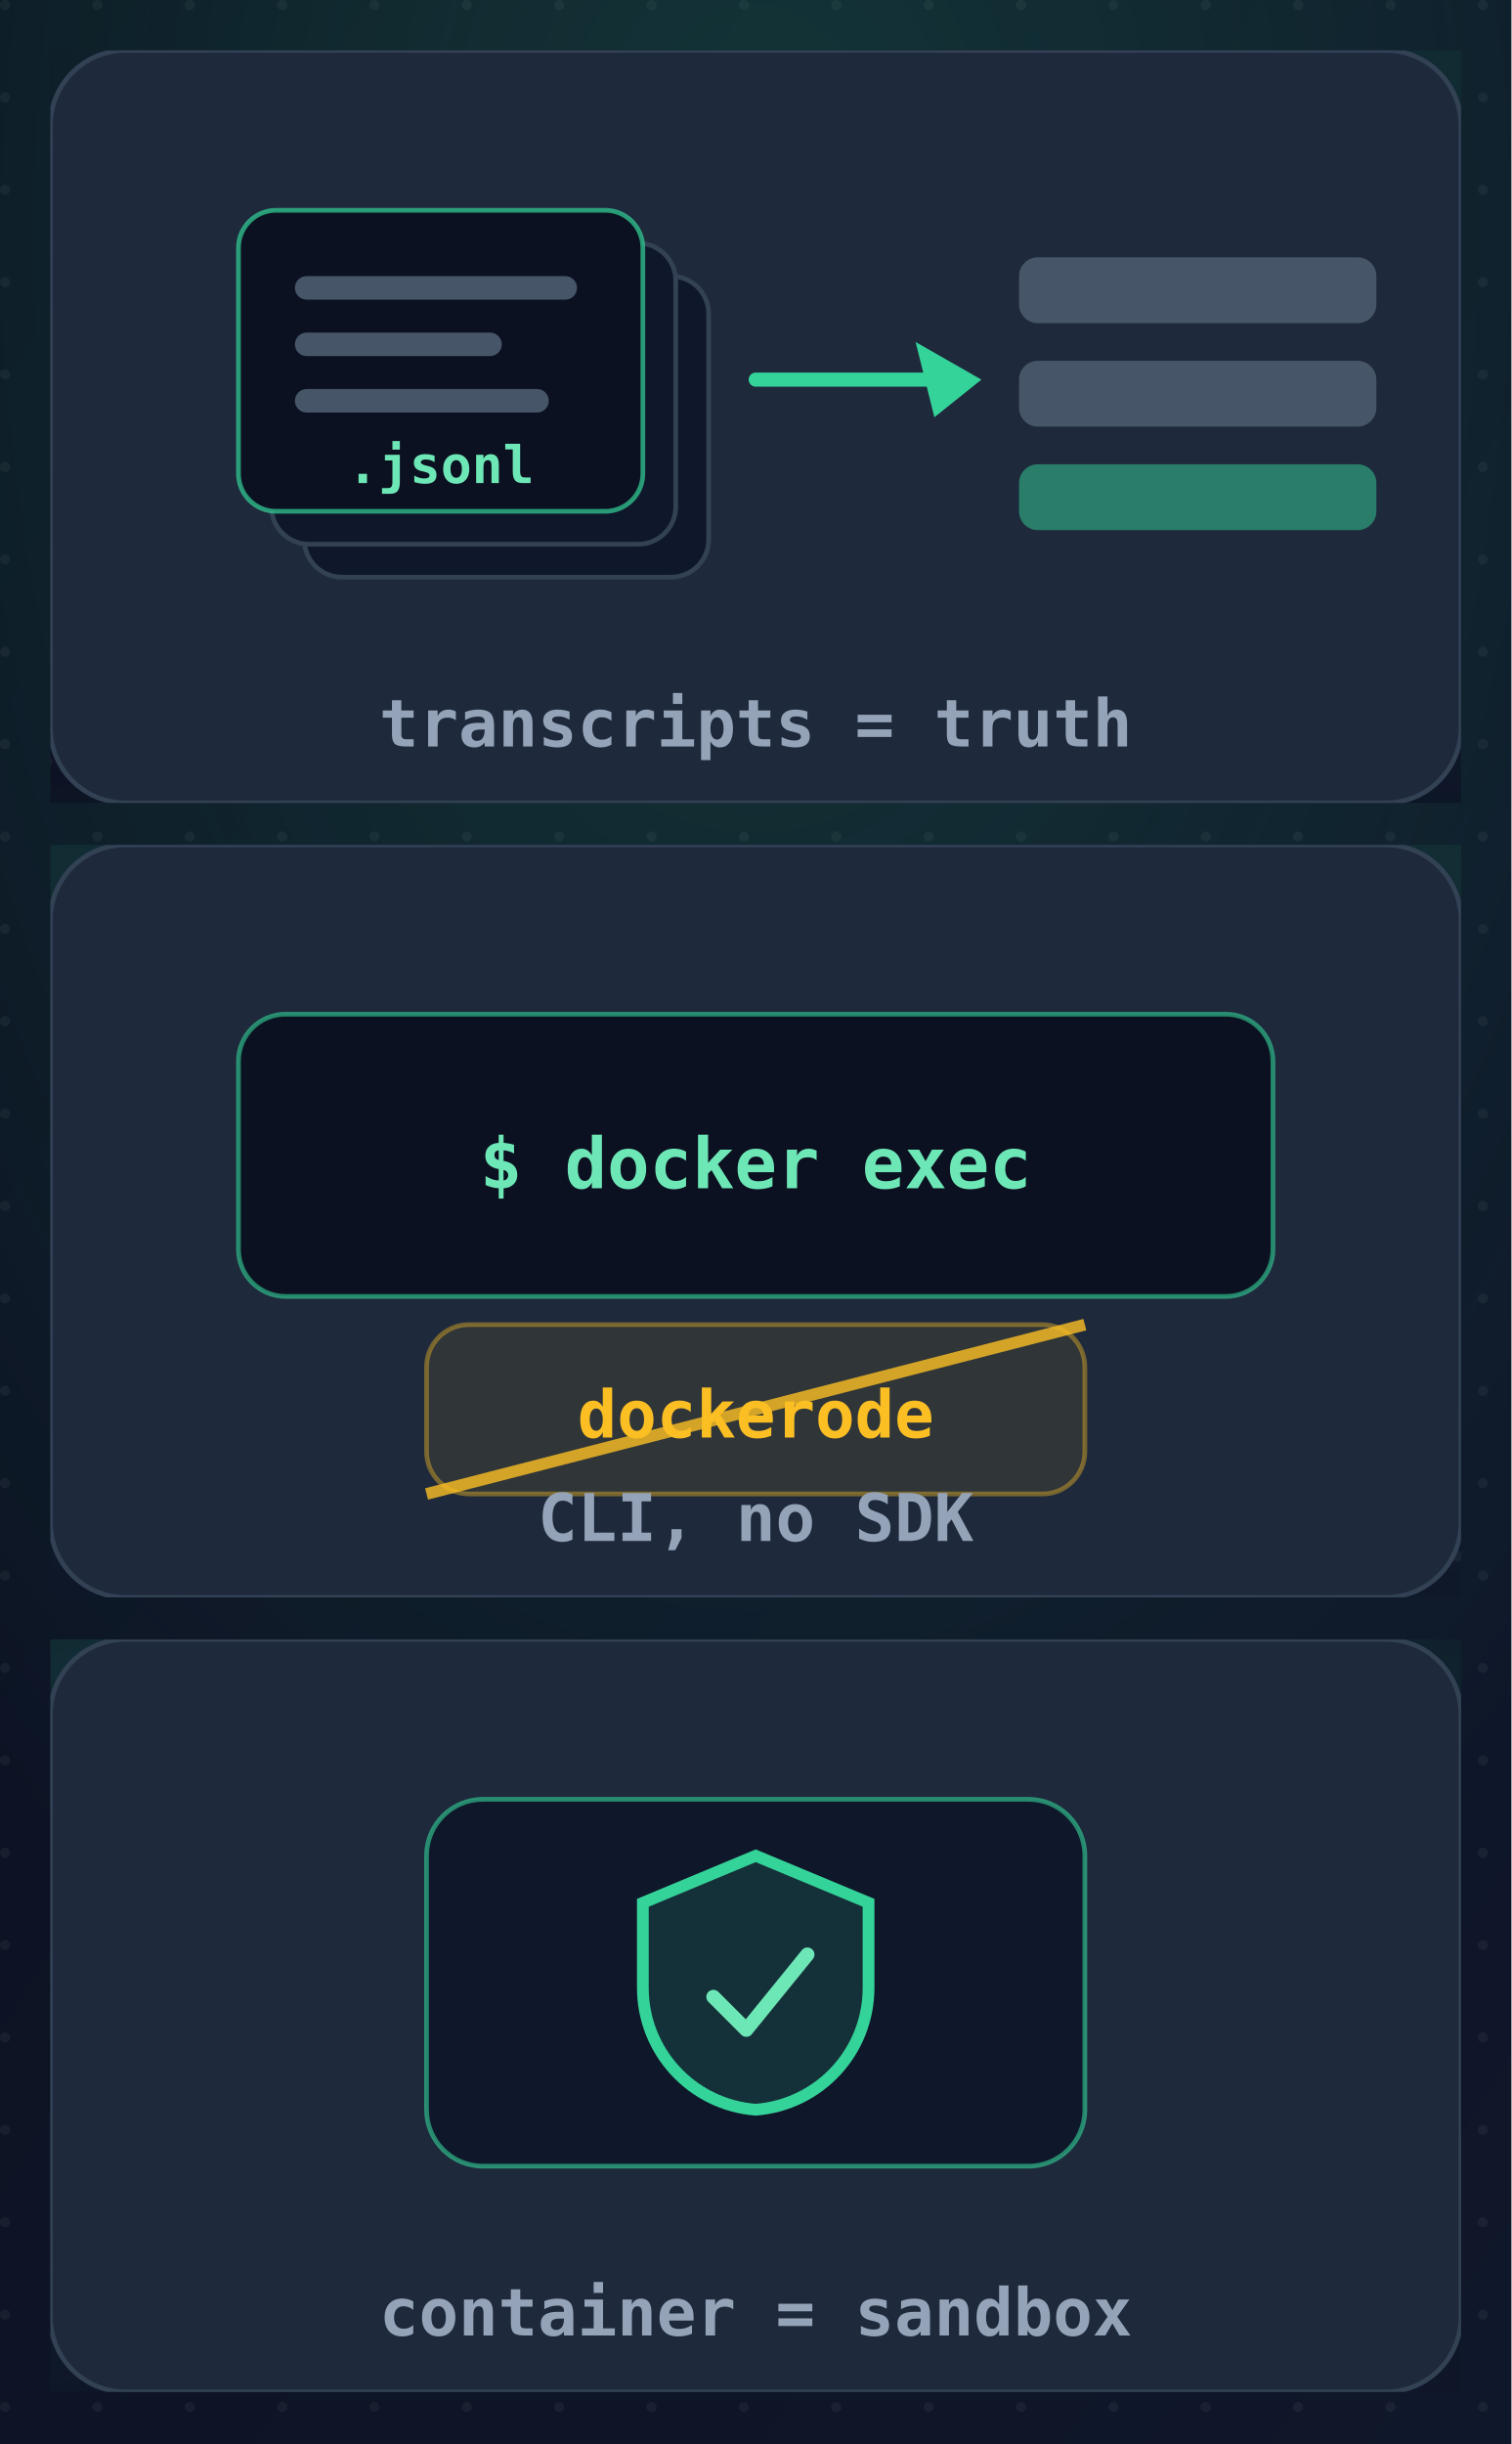
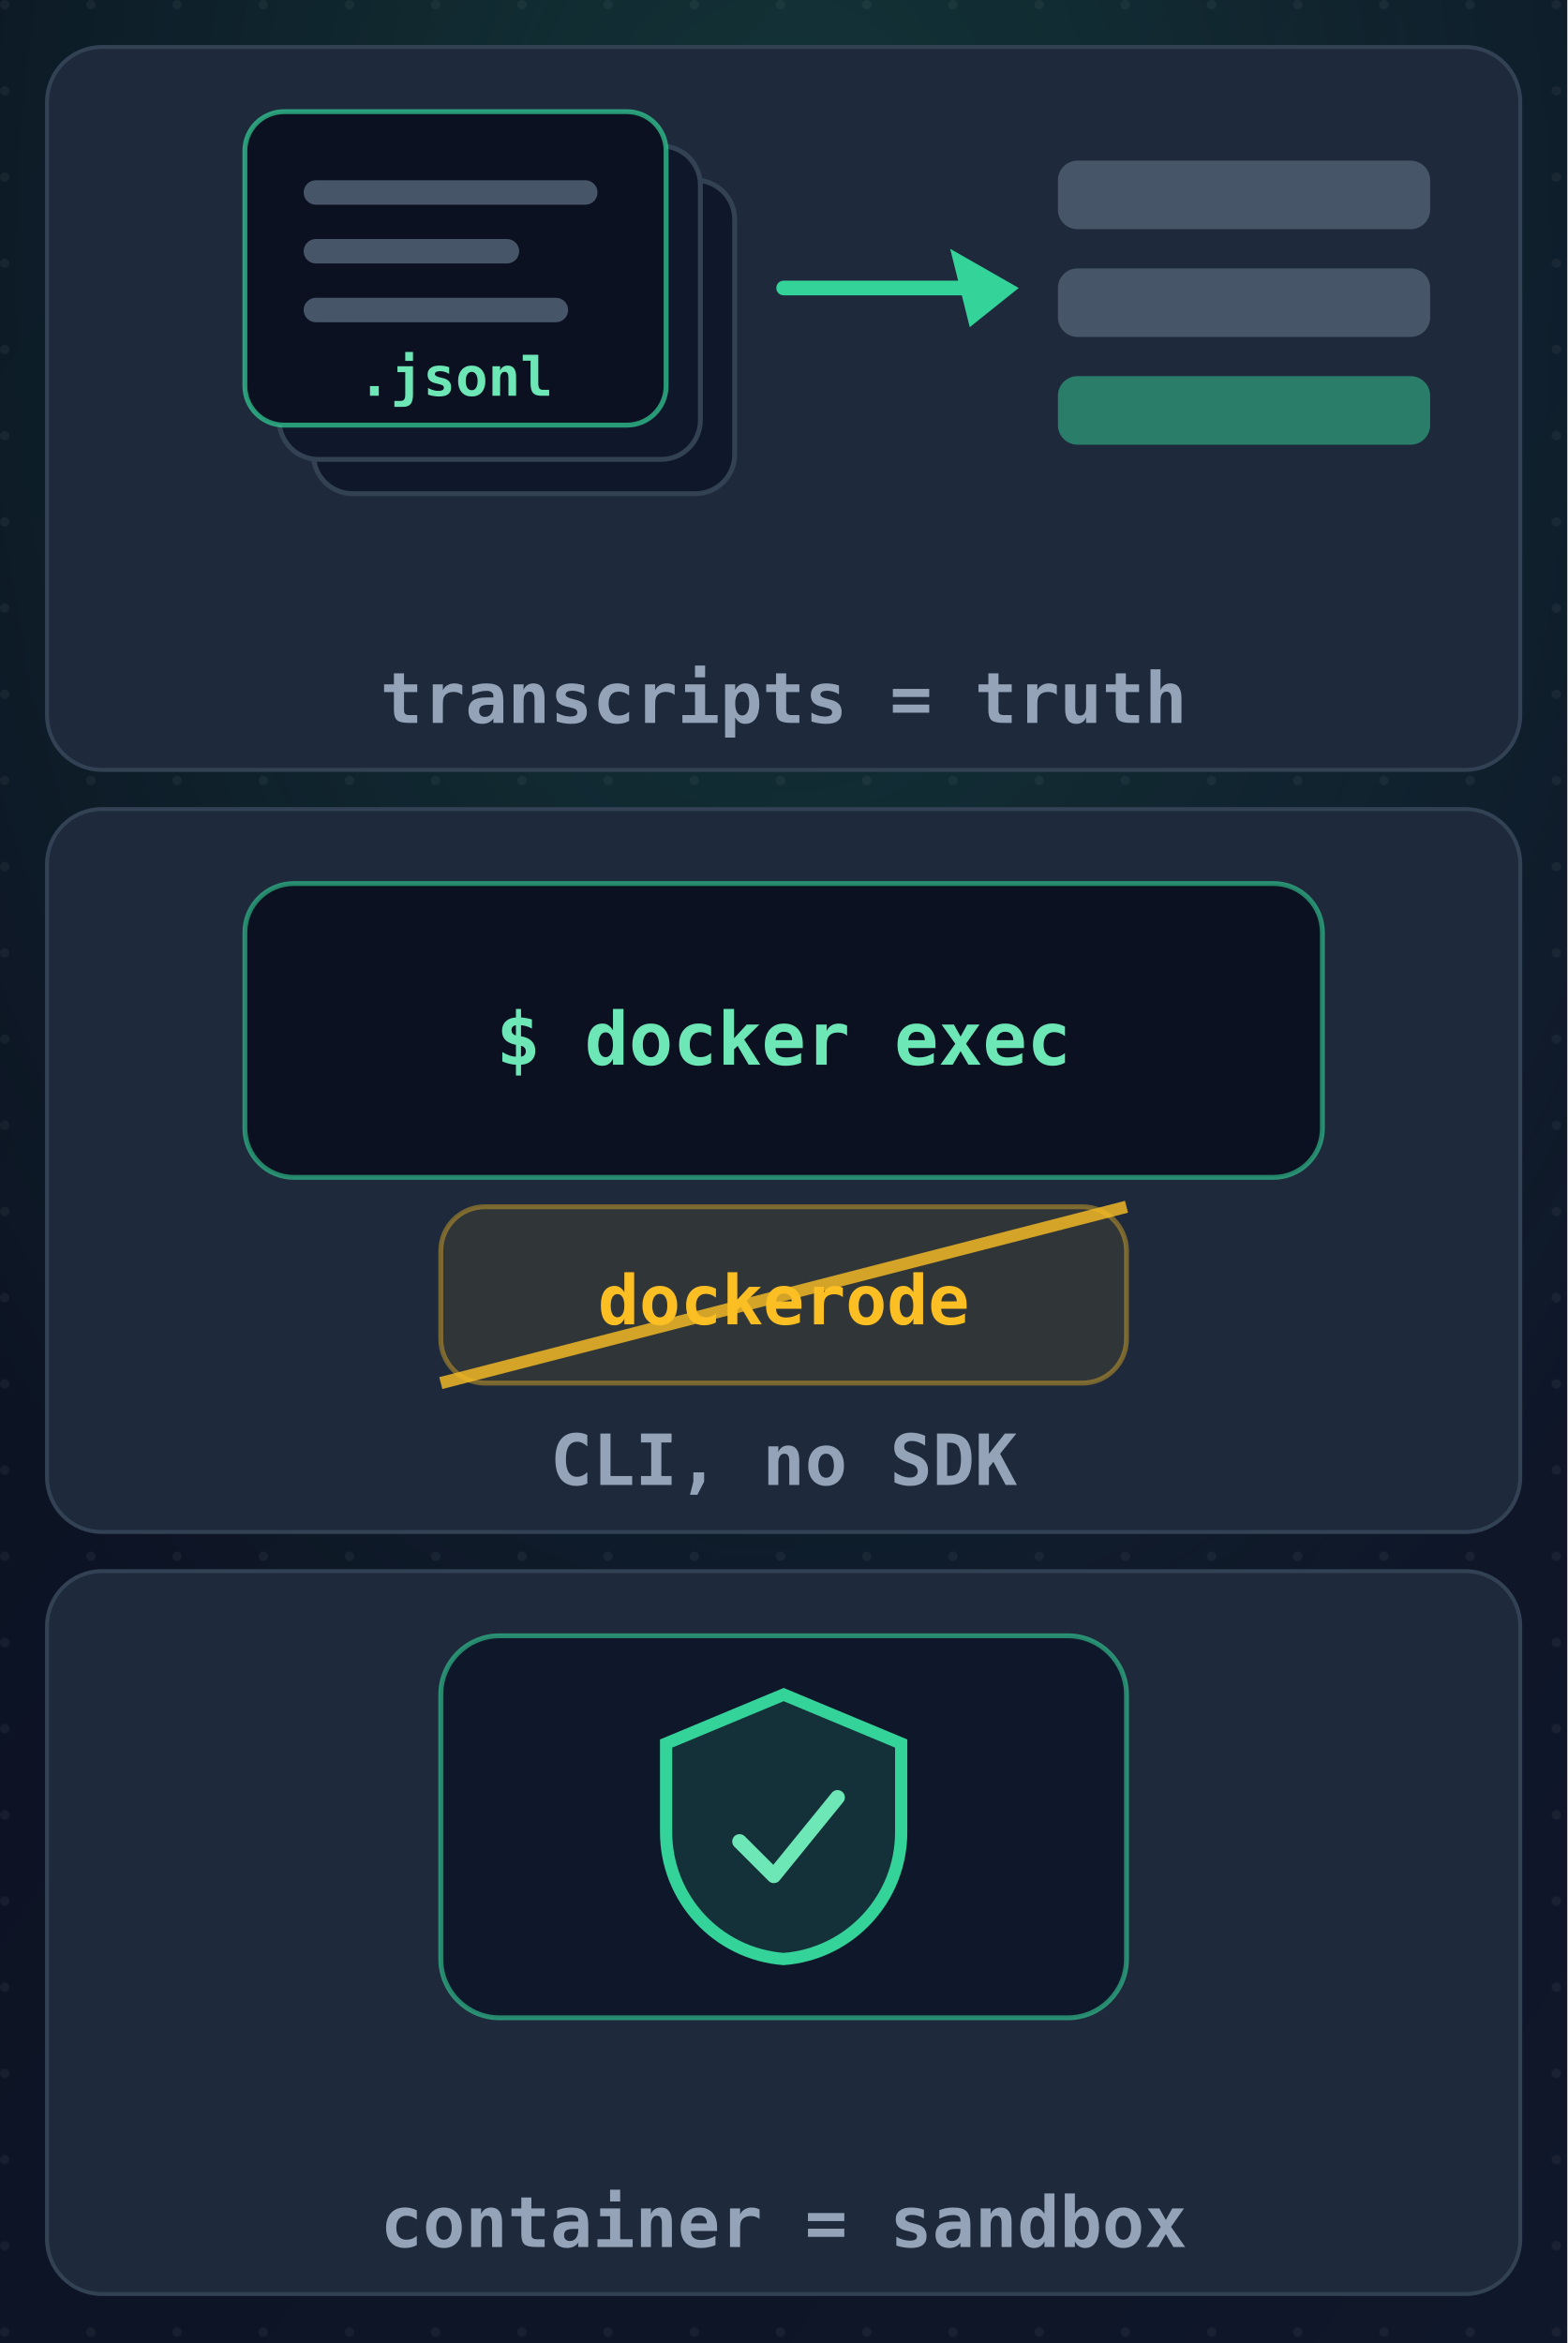
- <svg xmlns="http://www.w3.org/2000/svg" viewBox="0 0 360 582" role="img" aria-label="Three design decisions: Claude's own transcripts as the source of truth, the docker CLI instead of an SDK, and the container as the security boundary">
+ <svg xmlns="http://www.w3.org/2000/svg" viewBox="0 0 400 598" role="img" aria-label="Three design decisions: Claude's own transcripts as the source of truth, the docker CLI instead of an SDK, and the container as the security boundary">
  <defs>
-     <linearGradient id="m-bg" x1="0" y1="0" x2="1" y2="1">
+     <linearGradient id="bg" x1="0" y1="0" x2="1" y2="1">
      <stop offset="0" stop-color="#0b1120" />
      <stop offset="1" stop-color="#0f172a" />
    </linearGradient>
-     <radialGradient id="m-glow" cx="0.5" cy="0.1" r="0.8">
+     <radialGradient id="glow" cx="0.5" cy="0.12" r="0.7">
      <stop offset="0" stop-color="#34d399" stop-opacity="0.18" />
      <stop offset="1" stop-color="#34d399" stop-opacity="0" />
    </radialGradient>
-     <pattern id="m-dots" width="22" height="22" patternUnits="userSpaceOnUse">
+     <pattern id="dots" width="22" height="22" patternUnits="userSpaceOnUse">
      <circle cx="1.2" cy="1.2" r="1.2" fill="#f8fafc" fill-opacity="0.05" />
    </pattern>
  </defs>
-   <rect width="360" height="582" fill="url(#m-bg)" />
-   <rect width="360" height="582" fill="url(#m-dots)" />
-   <rect width="360" height="582" fill="url(#m-glow)" />
-   <svg x="12.0" y="12.0" width="336.0" height="179.2" viewBox="90 70 300 160">
-     <defs>
-       <linearGradient id="bg" x1="0" y1="0" x2="1" y2="1">
-         <stop offset="0" stop-color="#0b1120" />
-         <stop offset="1" stop-color="#0f172a" />
-       </linearGradient>
-       <radialGradient id="glow" cx="0.5" cy="0.12" r="0.7">
-         <stop offset="0" stop-color="#34d399" stop-opacity="0.18" />
-         <stop offset="1" stop-color="#34d399" stop-opacity="0" />
-       </radialGradient>
-       <pattern id="dots" width="22" height="22" patternUnits="userSpaceOnUse">
-         <circle cx="1.2" cy="1.2" r="1.2" fill="#f8fafc" fill-opacity="0.05" />
-       </pattern>
-     </defs>
-     <rect width="1200" height="300" fill="url(#bg)" />
-     <rect width="1200" height="300" fill="url(#dots)" />
-     <rect width="1200" height="300" fill="url(#glow)" />
+   <rect width="400" height="598" fill="url(#bg)" />
+   <rect width="400" height="598" fill="url(#dots)" />
+   <rect width="400" height="598" fill="url(#glow)" />
+   <clipPath id="c0">
+     <rect x="12" y="12" width="376" height="148.5" />
+   </clipPath>
+   <rect x="12" y="12" width="376" height="184.5" rx="14" fill="#1e293b" stroke="#334155" />
+   <g clip-path="url(#c0)">
    <g font-family="ui-monospace, SFMono-Regular, Menlo, monospace" font-size="14" font-weight="600" fill="#94a3b8" text-anchor="middle">
-       <g transform="translate(90 70)">
-         <rect width="300" height="160" rx="16" fill="#1e293b" stroke="#334155" />
+       <g transform="translate(12.5 16) scale(1.25) translate(0 -24)">
        <g transform="translate(40 34)">
          <rect x="14" y="14" width="86" height="64" rx="8" fill="#0f172a" stroke="#334155" />
          <rect x="7" y="7" width="86" height="64" rx="8" fill="#0f172a" stroke="#334155" />
          <rect width="86" height="64" rx="8" fill="#0b1120" stroke="#34d399" stroke-opacity="0.7" />
          <rect x="12" y="14" width="60" height="5" rx="2.5" fill="#475569" />
          <rect x="12" y="26" width="44" height="5" rx="2.5" fill="#475569" />
          <rect x="12" y="38" width="54" height="5" rx="2.5" fill="#475569" />
          <text x="43" y="58" text-anchor="middle" font-size="11" fill="#6ee7b7">.jsonl</text>
        </g>
        <path d="M150 70 h44" stroke="#34d399" stroke-width="3" fill="none" stroke-linecap="round" />
        <path d="M198 70 l-14 -8 l4 16 z" fill="#34d399" />
        <g transform="translate(206 44)">
          <rect width="76" height="14" rx="4" fill="#475569" />
          <rect y="22" width="76" height="14" rx="4" fill="#475569" />
          <rect y="44" width="76" height="14" rx="4" fill="#34d399" fill-opacity="0.5" />
        </g>
-         <text x="150" y="148">transcripts = truth</text>
      </g>
-       <g transform="translate(450 70)">
-         <rect width="300" height="160" rx="16" fill="#1e293b" stroke="#334155" />
+     </g>
+   </g>
+   <text x="200.0" y="184.5" font-family="ui-monospace, SFMono-Regular, Menlo, monospace" font-size="18" font-weight="600" fill="#94a3b8" text-anchor="middle">transcripts = truth</text>
+   <clipPath id="c1">
+     <rect x="12" y="206.5" width="376" height="148.5" />
+   </clipPath>
+   <rect x="12" y="206.5" width="376" height="184.5" rx="14" fill="#1e293b" stroke="#334155" />
+   <g clip-path="url(#c1)">
+     <g font-family="ui-monospace, SFMono-Regular, Menlo, monospace" font-size="14" font-weight="600" fill="#94a3b8" text-anchor="middle">
+       <g transform="translate(12.5 210.5) scale(1.25) translate(0 -24)">
        <g transform="translate(150 76)">
          <rect x="-110" y="-40" width="220" height="60" rx="10" fill="#0b1120" stroke="#34d399" stroke-opacity="0.6" />
          <text x="0" y="-3" text-anchor="middle" font-size="15" fill="#6ee7b7">$ docker exec</text>
          <g transform="translate(0 44)">
            <rect x="-70" y="-18" width="140" height="36" rx="9" fill="#fbbf24" fill-opacity="0.08" stroke="#fbbf24" stroke-opacity="0.4" />
            <text x="0" y="6" text-anchor="middle" font-size="14" fill="#fbbf24">dockerode</text>
            <line x1="-70" y1="18" x2="70" y2="-18" stroke="#fbbf24" stroke-width="2.5" stroke-opacity="0.8" />
          </g>
        </g>
-         <text x="150" y="148">CLI, no SDK</text>
      </g>
-       <g transform="translate(810 70)">
-         <rect width="300" height="160" rx="16" fill="#1e293b" stroke="#334155" />
+     </g>
+   </g>
+   <text x="200.0" y="379.0" font-family="ui-monospace, SFMono-Regular, Menlo, monospace" font-size="18" font-weight="600" fill="#94a3b8" text-anchor="middle">CLI, no SDK</text>
+   <clipPath id="c2">
+     <rect x="12" y="401.0" width="376" height="148.5" />
+   </clipPath>
+   <rect x="12" y="401.0" width="376" height="184.5" rx="14" fill="#1e293b" stroke="#334155" />
+   <g clip-path="url(#c2)">
+     <g font-family="ui-monospace, SFMono-Regular, Menlo, monospace" font-size="14" font-weight="600" fill="#94a3b8" text-anchor="middle">
+       <g transform="translate(12.5 405.0) scale(1.25) translate(0 -24)">
        <rect x="80" y="34" width="140" height="78" rx="12" fill="#0f172a" stroke="#34d399" stroke-opacity="0.6" />
        <g transform="translate(150 56)">
          <path d="M0 -10 l24 10 v18 a26 26 0 0 1 -24 26 a26 26 0 0 1 -24 -26 v-18 z" fill="#34d399" fill-opacity="0.14" stroke="#34d399" stroke-width="2.5" />
          <path d="M-9 20 l7 7 l13 -16" fill="none" stroke="#6ee7b7" stroke-width="3" stroke-linecap="round" stroke-linejoin="round" />
        </g>
-         <text x="150" y="148">container = sandbox</text>
      </g>
    </g>
-   </svg>
-   <svg x="12.0" y="201.2" width="336.0" height="179.2" viewBox="450 70 300 160">
-     <defs>
-       <linearGradient id="bg" x1="0" y1="0" x2="1" y2="1">
-         <stop offset="0" stop-color="#0b1120" />
-         <stop offset="1" stop-color="#0f172a" />
-       </linearGradient>
-       <radialGradient id="glow" cx="0.5" cy="0.12" r="0.7">
-         <stop offset="0" stop-color="#34d399" stop-opacity="0.18" />
-         <stop offset="1" stop-color="#34d399" stop-opacity="0" />
-       </radialGradient>
-       <pattern id="dots" width="22" height="22" patternUnits="userSpaceOnUse">
-         <circle cx="1.2" cy="1.2" r="1.2" fill="#f8fafc" fill-opacity="0.05" />
-       </pattern>
-     </defs>
-     <rect width="1200" height="300" fill="url(#bg)" />
-     <rect width="1200" height="300" fill="url(#dots)" />
-     <rect width="1200" height="300" fill="url(#glow)" />
-     <g font-family="ui-monospace, SFMono-Regular, Menlo, monospace" font-size="14" font-weight="600" fill="#94a3b8" text-anchor="middle">
-       <g transform="translate(90 70)">
-         <rect width="300" height="160" rx="16" fill="#1e293b" stroke="#334155" />
-         <g transform="translate(40 34)">
-           <rect x="14" y="14" width="86" height="64" rx="8" fill="#0f172a" stroke="#334155" />
-           <rect x="7" y="7" width="86" height="64" rx="8" fill="#0f172a" stroke="#334155" />
-           <rect width="86" height="64" rx="8" fill="#0b1120" stroke="#34d399" stroke-opacity="0.7" />
-           <rect x="12" y="14" width="60" height="5" rx="2.5" fill="#475569" />
-           <rect x="12" y="26" width="44" height="5" rx="2.5" fill="#475569" />
-           <rect x="12" y="38" width="54" height="5" rx="2.5" fill="#475569" />
-           <text x="43" y="58" text-anchor="middle" font-size="11" fill="#6ee7b7">.jsonl</text>
-         </g>
-         <path d="M150 70 h44" stroke="#34d399" stroke-width="3" fill="none" stroke-linecap="round" />
-         <path d="M198 70 l-14 -8 l4 16 z" fill="#34d399" />
-         <g transform="translate(206 44)">
-           <rect width="76" height="14" rx="4" fill="#475569" />
-           <rect y="22" width="76" height="14" rx="4" fill="#475569" />
-           <rect y="44" width="76" height="14" rx="4" fill="#34d399" fill-opacity="0.5" />
-         </g>
-         <text x="150" y="148">transcripts = truth</text>
-       </g>
-       <g transform="translate(450 70)">
-         <rect width="300" height="160" rx="16" fill="#1e293b" stroke="#334155" />
-         <g transform="translate(150 76)">
-           <rect x="-110" y="-40" width="220" height="60" rx="10" fill="#0b1120" stroke="#34d399" stroke-opacity="0.6" />
-           <text x="0" y="-3" text-anchor="middle" font-size="15" fill="#6ee7b7">$ docker exec</text>
-           <g transform="translate(0 44)">
-             <rect x="-70" y="-18" width="140" height="36" rx="9" fill="#fbbf24" fill-opacity="0.08" stroke="#fbbf24" stroke-opacity="0.4" />
-             <text x="0" y="6" text-anchor="middle" font-size="14" fill="#fbbf24">dockerode</text>
-             <line x1="-70" y1="18" x2="70" y2="-18" stroke="#fbbf24" stroke-width="2.5" stroke-opacity="0.8" />
-           </g>
-         </g>
-         <text x="150" y="148">CLI, no SDK</text>
-       </g>
-       <g transform="translate(810 70)">
-         <rect width="300" height="160" rx="16" fill="#1e293b" stroke="#334155" />
-         <rect x="80" y="34" width="140" height="78" rx="12" fill="#0f172a" stroke="#34d399" stroke-opacity="0.6" />
-         <g transform="translate(150 56)">
-           <path d="M0 -10 l24 10 v18 a26 26 0 0 1 -24 26 a26 26 0 0 1 -24 -26 v-18 z" fill="#34d399" fill-opacity="0.14" stroke="#34d399" stroke-width="2.5" />
-           <path d="M-9 20 l7 7 l13 -16" fill="none" stroke="#6ee7b7" stroke-width="3" stroke-linecap="round" stroke-linejoin="round" />
-         </g>
-         <text x="150" y="148">container = sandbox</text>
-       </g>
-     </g>
-   </svg>
-   <svg x="12.0" y="390.4" width="336.0" height="179.2" viewBox="810 70 300 160">
-     <defs>
-       <linearGradient id="bg" x1="0" y1="0" x2="1" y2="1">
-         <stop offset="0" stop-color="#0b1120" />
-         <stop offset="1" stop-color="#0f172a" />
-       </linearGradient>
-       <radialGradient id="glow" cx="0.5" cy="0.12" r="0.7">
-         <stop offset="0" stop-color="#34d399" stop-opacity="0.18" />
-         <stop offset="1" stop-color="#34d399" stop-opacity="0" />
-       </radialGradient>
-       <pattern id="dots" width="22" height="22" patternUnits="userSpaceOnUse">
-         <circle cx="1.2" cy="1.2" r="1.2" fill="#f8fafc" fill-opacity="0.05" />
-       </pattern>
-     </defs>
-     <rect width="1200" height="300" fill="url(#bg)" />
-     <rect width="1200" height="300" fill="url(#dots)" />
-     <rect width="1200" height="300" fill="url(#glow)" />
-     <g font-family="ui-monospace, SFMono-Regular, Menlo, monospace" font-size="14" font-weight="600" fill="#94a3b8" text-anchor="middle">
-       <g transform="translate(90 70)">
-         <rect width="300" height="160" rx="16" fill="#1e293b" stroke="#334155" />
-         <g transform="translate(40 34)">
-           <rect x="14" y="14" width="86" height="64" rx="8" fill="#0f172a" stroke="#334155" />
-           <rect x="7" y="7" width="86" height="64" rx="8" fill="#0f172a" stroke="#334155" />
-           <rect width="86" height="64" rx="8" fill="#0b1120" stroke="#34d399" stroke-opacity="0.7" />
-           <rect x="12" y="14" width="60" height="5" rx="2.5" fill="#475569" />
-           <rect x="12" y="26" width="44" height="5" rx="2.5" fill="#475569" />
-           <rect x="12" y="38" width="54" height="5" rx="2.5" fill="#475569" />
-           <text x="43" y="58" text-anchor="middle" font-size="11" fill="#6ee7b7">.jsonl</text>
-         </g>
-         <path d="M150 70 h44" stroke="#34d399" stroke-width="3" fill="none" stroke-linecap="round" />
-         <path d="M198 70 l-14 -8 l4 16 z" fill="#34d399" />
-         <g transform="translate(206 44)">
-           <rect width="76" height="14" rx="4" fill="#475569" />
-           <rect y="22" width="76" height="14" rx="4" fill="#475569" />
-           <rect y="44" width="76" height="14" rx="4" fill="#34d399" fill-opacity="0.5" />
-         </g>
-         <text x="150" y="148">transcripts = truth</text>
-       </g>
-       <g transform="translate(450 70)">
-         <rect width="300" height="160" rx="16" fill="#1e293b" stroke="#334155" />
-         <g transform="translate(150 76)">
-           <rect x="-110" y="-40" width="220" height="60" rx="10" fill="#0b1120" stroke="#34d399" stroke-opacity="0.6" />
-           <text x="0" y="-3" text-anchor="middle" font-size="15" fill="#6ee7b7">$ docker exec</text>
-           <g transform="translate(0 44)">
-             <rect x="-70" y="-18" width="140" height="36" rx="9" fill="#fbbf24" fill-opacity="0.08" stroke="#fbbf24" stroke-opacity="0.4" />
-             <text x="0" y="6" text-anchor="middle" font-size="14" fill="#fbbf24">dockerode</text>
-             <line x1="-70" y1="18" x2="70" y2="-18" stroke="#fbbf24" stroke-width="2.5" stroke-opacity="0.8" />
-           </g>
-         </g>
-         <text x="150" y="148">CLI, no SDK</text>
-       </g>
-       <g transform="translate(810 70)">
-         <rect width="300" height="160" rx="16" fill="#1e293b" stroke="#334155" />
-         <rect x="80" y="34" width="140" height="78" rx="12" fill="#0f172a" stroke="#34d399" stroke-opacity="0.6" />
-         <g transform="translate(150 56)">
-           <path d="M0 -10 l24 10 v18 a26 26 0 0 1 -24 26 a26 26 0 0 1 -24 -26 v-18 z" fill="#34d399" fill-opacity="0.14" stroke="#34d399" stroke-width="2.5" />
-           <path d="M-9 20 l7 7 l13 -16" fill="none" stroke="#6ee7b7" stroke-width="3" stroke-linecap="round" stroke-linejoin="round" />
-         </g>
-         <text x="150" y="148">container = sandbox</text>
-       </g>
-     </g>
-   </svg>
+   </g>
+   <text x="200.0" y="573.5" font-family="ui-monospace, SFMono-Regular, Menlo, monospace" font-size="18" font-weight="600" fill="#94a3b8" text-anchor="middle">container = sandbox</text>
</svg>
